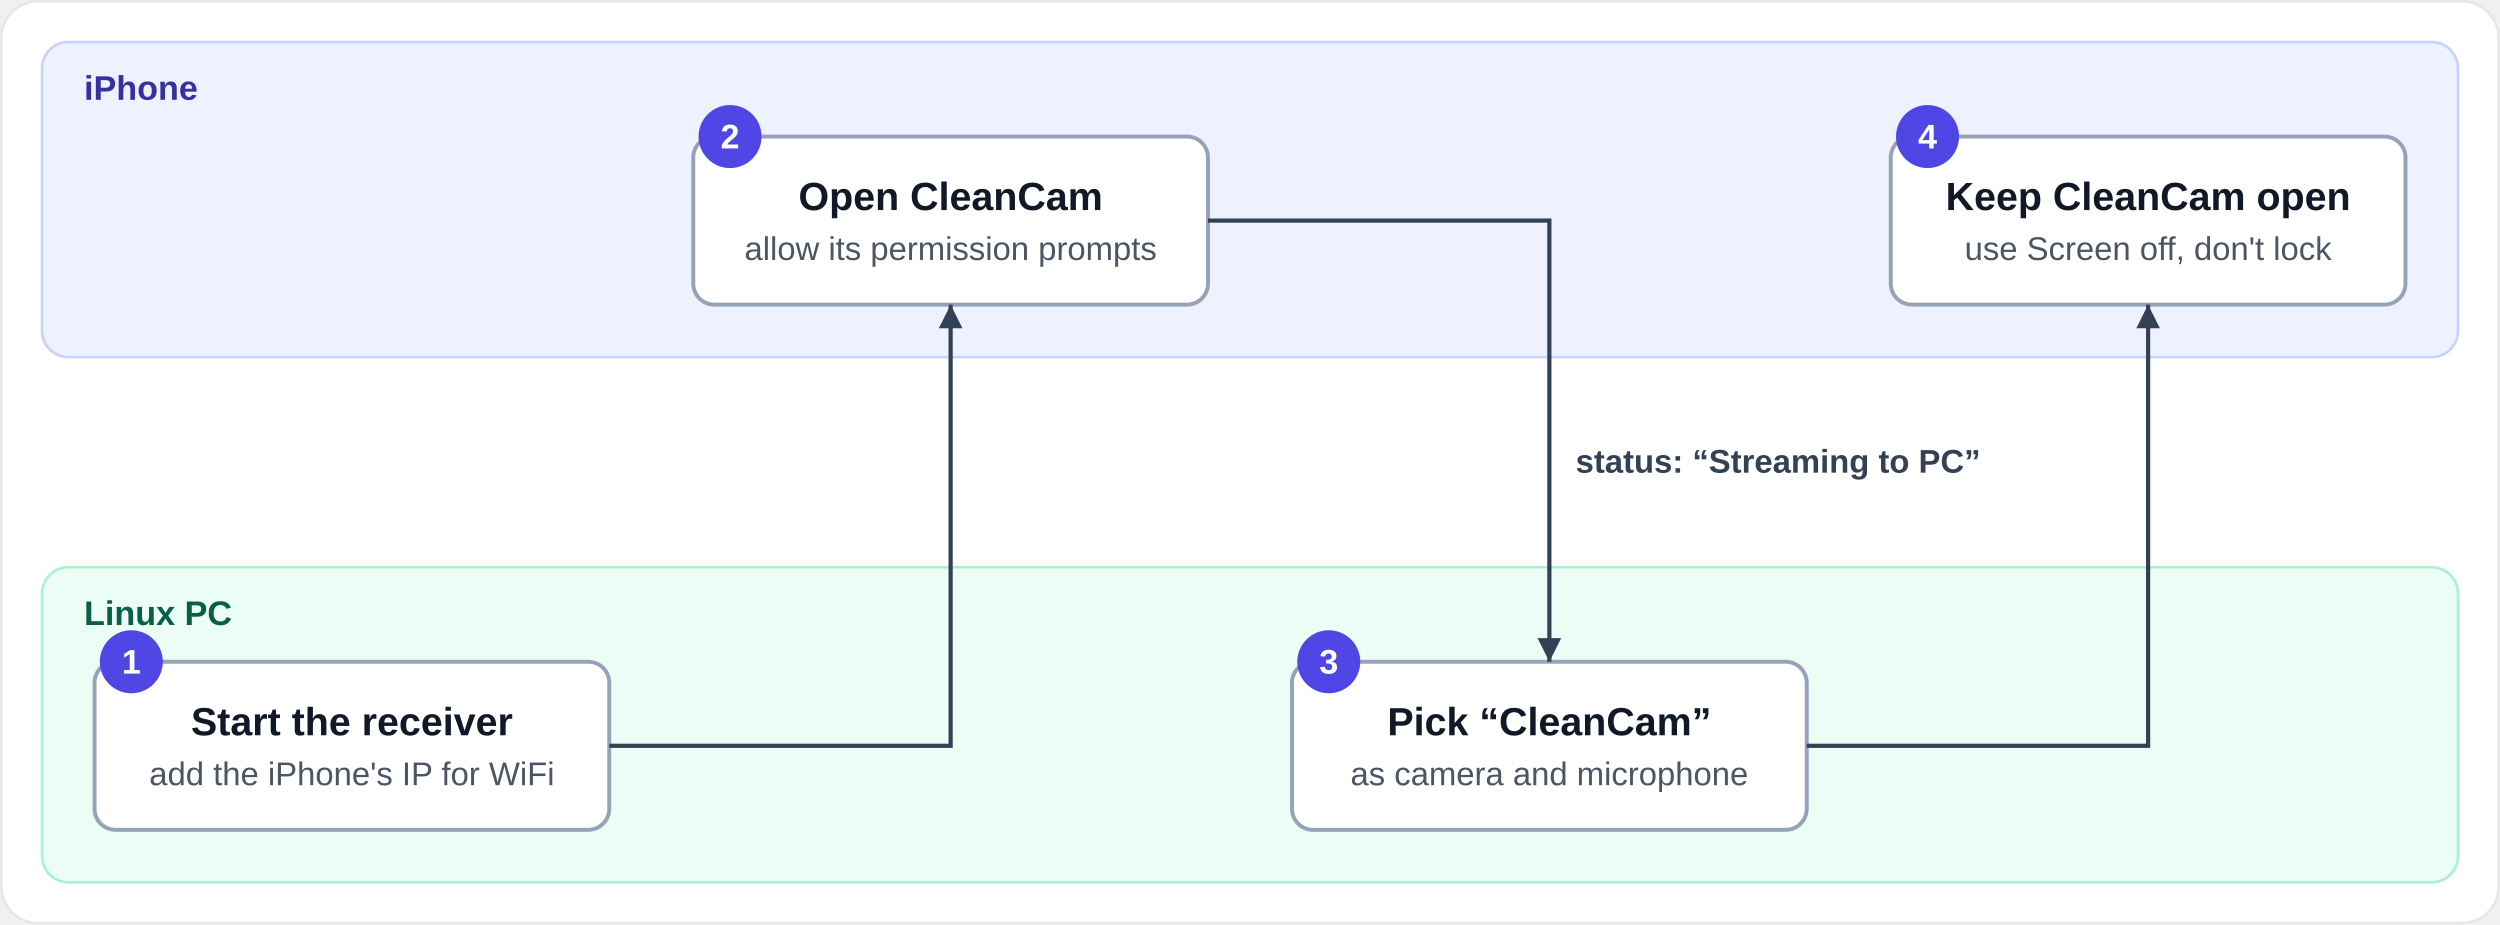
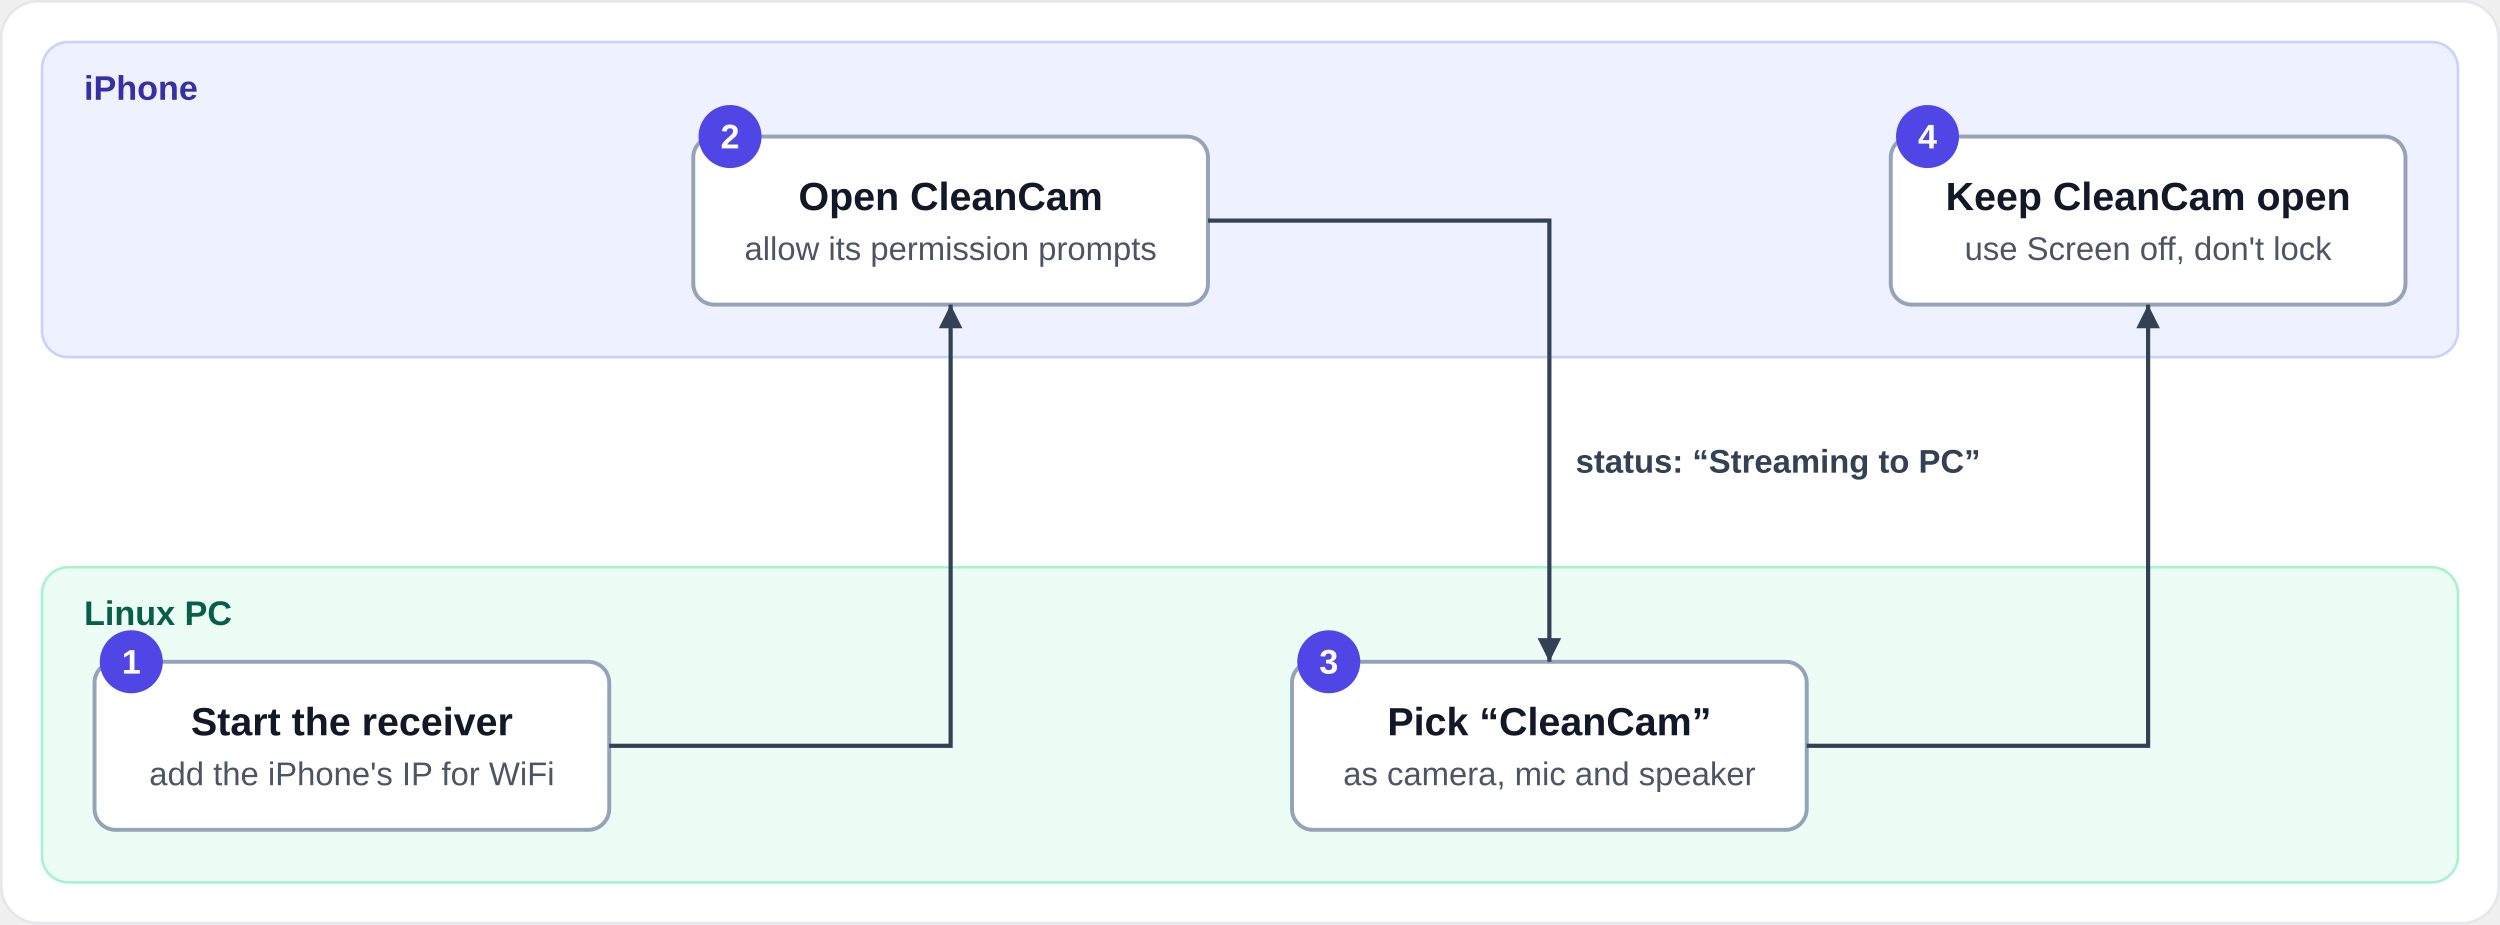
<svg xmlns="http://www.w3.org/2000/svg" width="952" height="352" viewBox="0 0 952 352">
  <style>
    text { font-family: 'Liberation Sans', Arial, Helvetica, sans-serif; }
    .bg { fill: #ffffff; stroke: #e5e7eb; }
    .lane-phone { fill: #eef2ff; stroke: #c7d2fe; }
    .lane-pc { fill: #ecfdf5; stroke: #a7f3d0; }
    .lane-label { font-size: 13px; font-weight: 700; }
    .phone { fill: #3730a3; }
    .pc { fill: #065f46; }
    .box { fill: #ffffff; stroke: #94a3b8; stroke-width: 1.5; }
    .badge { fill: #4f46e5; }
    .num { font-size: 13px; font-weight: 700; fill: #ffffff; }
    .title { font-size: 15px; font-weight: 700; fill: #111827; }
    .sub { font-size: 12.5px; fill: #4b5563; }
    .edge { fill: none; stroke: #334155; stroke-width: 1.6; }
    .label { font-size: 12.5px; font-weight: 700; fill: #334155; }
  </style>
  <defs>
    <marker id="arrow" viewBox="0 0 10 10" refX="10" refY="5" markerWidth="9" markerHeight="9" markerUnits="userSpaceOnUse" orient="auto">
      <path d="M0,0 L10,5 L0,10 z" fill="#334155" />
    </marker>
  </defs>
  <rect class="bg" x="0.5" y="0.5" width="951" height="351" rx="14" />
  <rect class="lane-phone" x="16" y="16" width="920" height="120" rx="10" />
  <text class="lane-label phone" x="32" y="38">iPhone</text>
  <rect class="lane-pc" x="16" y="216" width="920" height="120" rx="10" />
  <text class="lane-label pc" x="32" y="238">Linux PC</text>
  <rect class="box" x="36" y="252" width="196" height="64" rx="8" />
  <circle class="badge" cx="50" cy="252" r="12" />
  <text class="num" x="50" y="256.5" text-anchor="middle">1</text>
  <text class="title" x="134" y="280" text-anchor="middle">Start the receiver</text>
  <text class="sub" x="134" y="299" text-anchor="middle">add the iPhone's IP for WiFi</text>
  <rect class="box" x="264" y="52" width="196" height="64" rx="8" />
  <circle class="badge" cx="278" cy="52" r="12" />
  <text class="num" x="278" y="56.5" text-anchor="middle">2</text>
  <text class="title" x="362" y="80" text-anchor="middle">Open CleanCam</text>
  <text class="sub" x="362" y="99" text-anchor="middle">allow its permission prompts</text>
  <rect class="box" x="492" y="252" width="196" height="64" rx="8" />
  <circle class="badge" cx="506" cy="252" r="12" />
  <text class="num" x="506" y="256.5" text-anchor="middle">3</text>
  <text class="title" x="590" y="280" text-anchor="middle">Pick “CleanCam”</text>
-   <text class="sub" x="590" y="299" text-anchor="middle">as camera and microphone</text>
+   <text class="sub" x="590" y="299" text-anchor="middle">as camera, mic and speaker</text>
  <rect class="box" x="720" y="52" width="196" height="64" rx="8" />
  <circle class="badge" cx="734" cy="52" r="12" />
  <text class="num" x="734" y="56.5" text-anchor="middle">4</text>
  <text class="title" x="818" y="80" text-anchor="middle">Keep CleanCam open</text>
  <text class="sub" x="818" y="99" text-anchor="middle">use Screen off, don't lock</text>
  <path class="edge" d="M232,284 H362 V116" marker-end="url(#arrow)" />
  <path class="edge" d="M460,84 H590 V252" marker-end="url(#arrow)" />
  <text class="label" x="600" y="180">status: “Streaming to PC”</text>
  <path class="edge" d="M688,284 H818 V116" marker-end="url(#arrow)" />
</svg>
